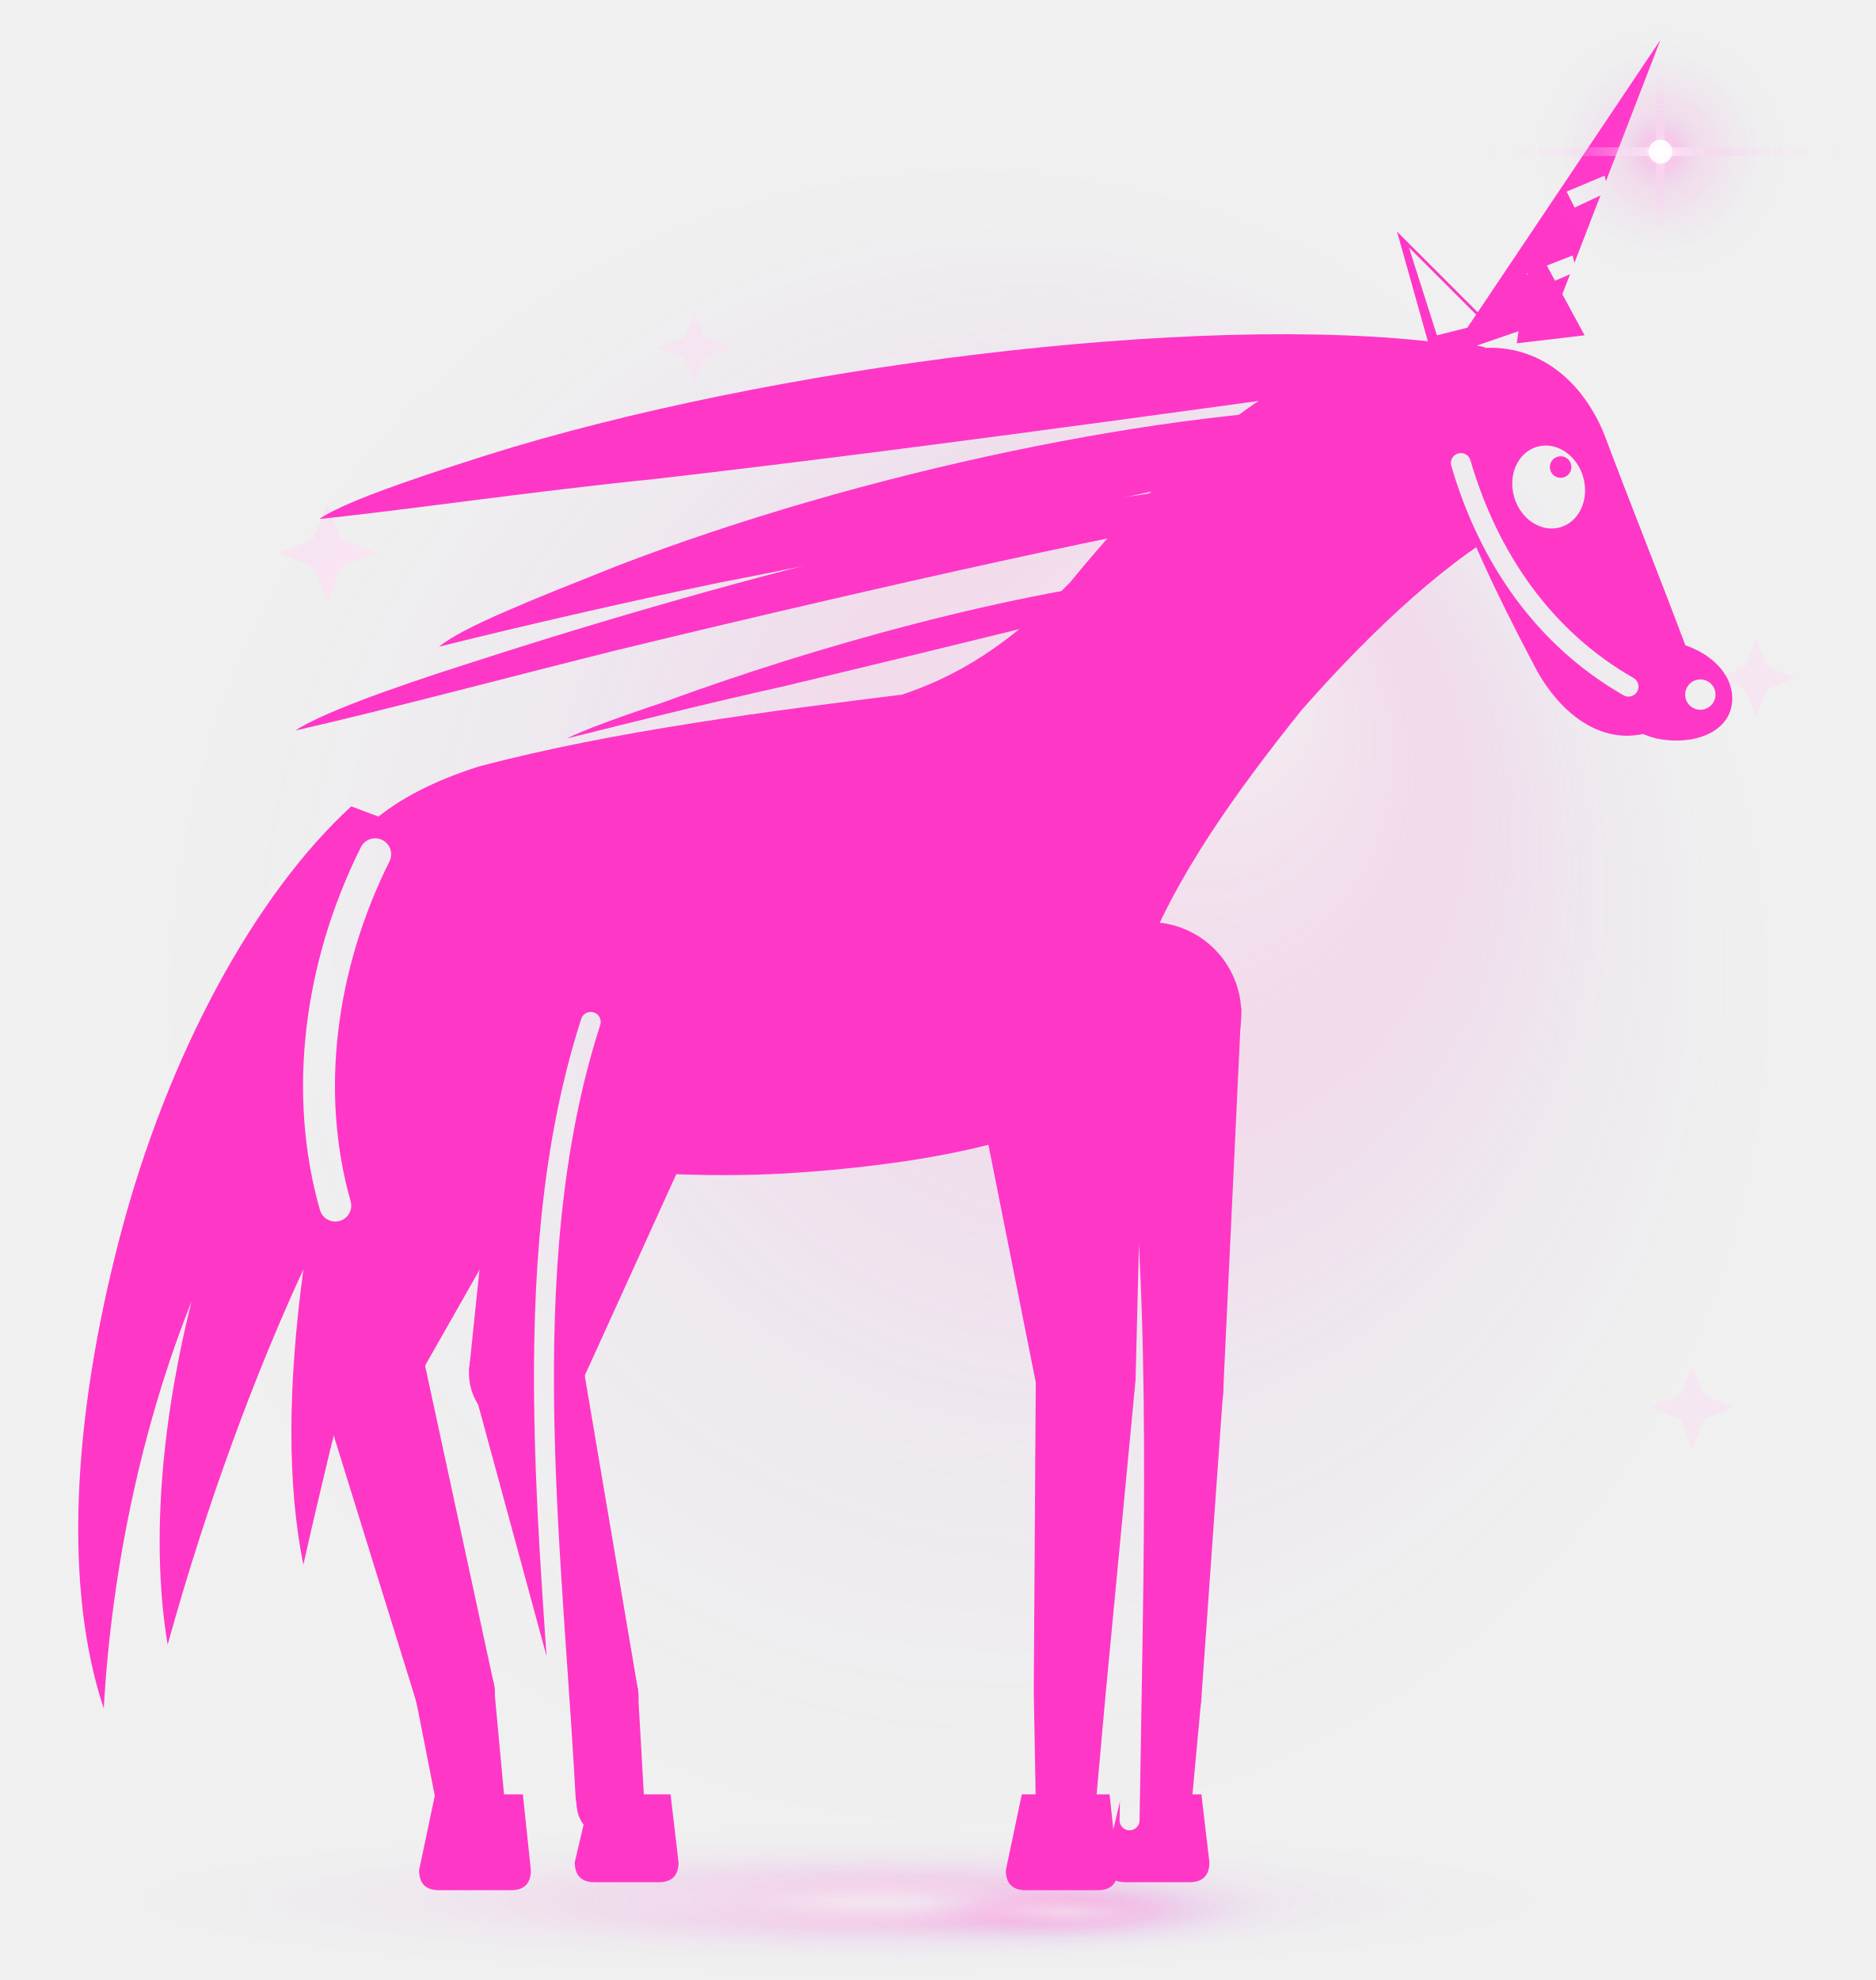
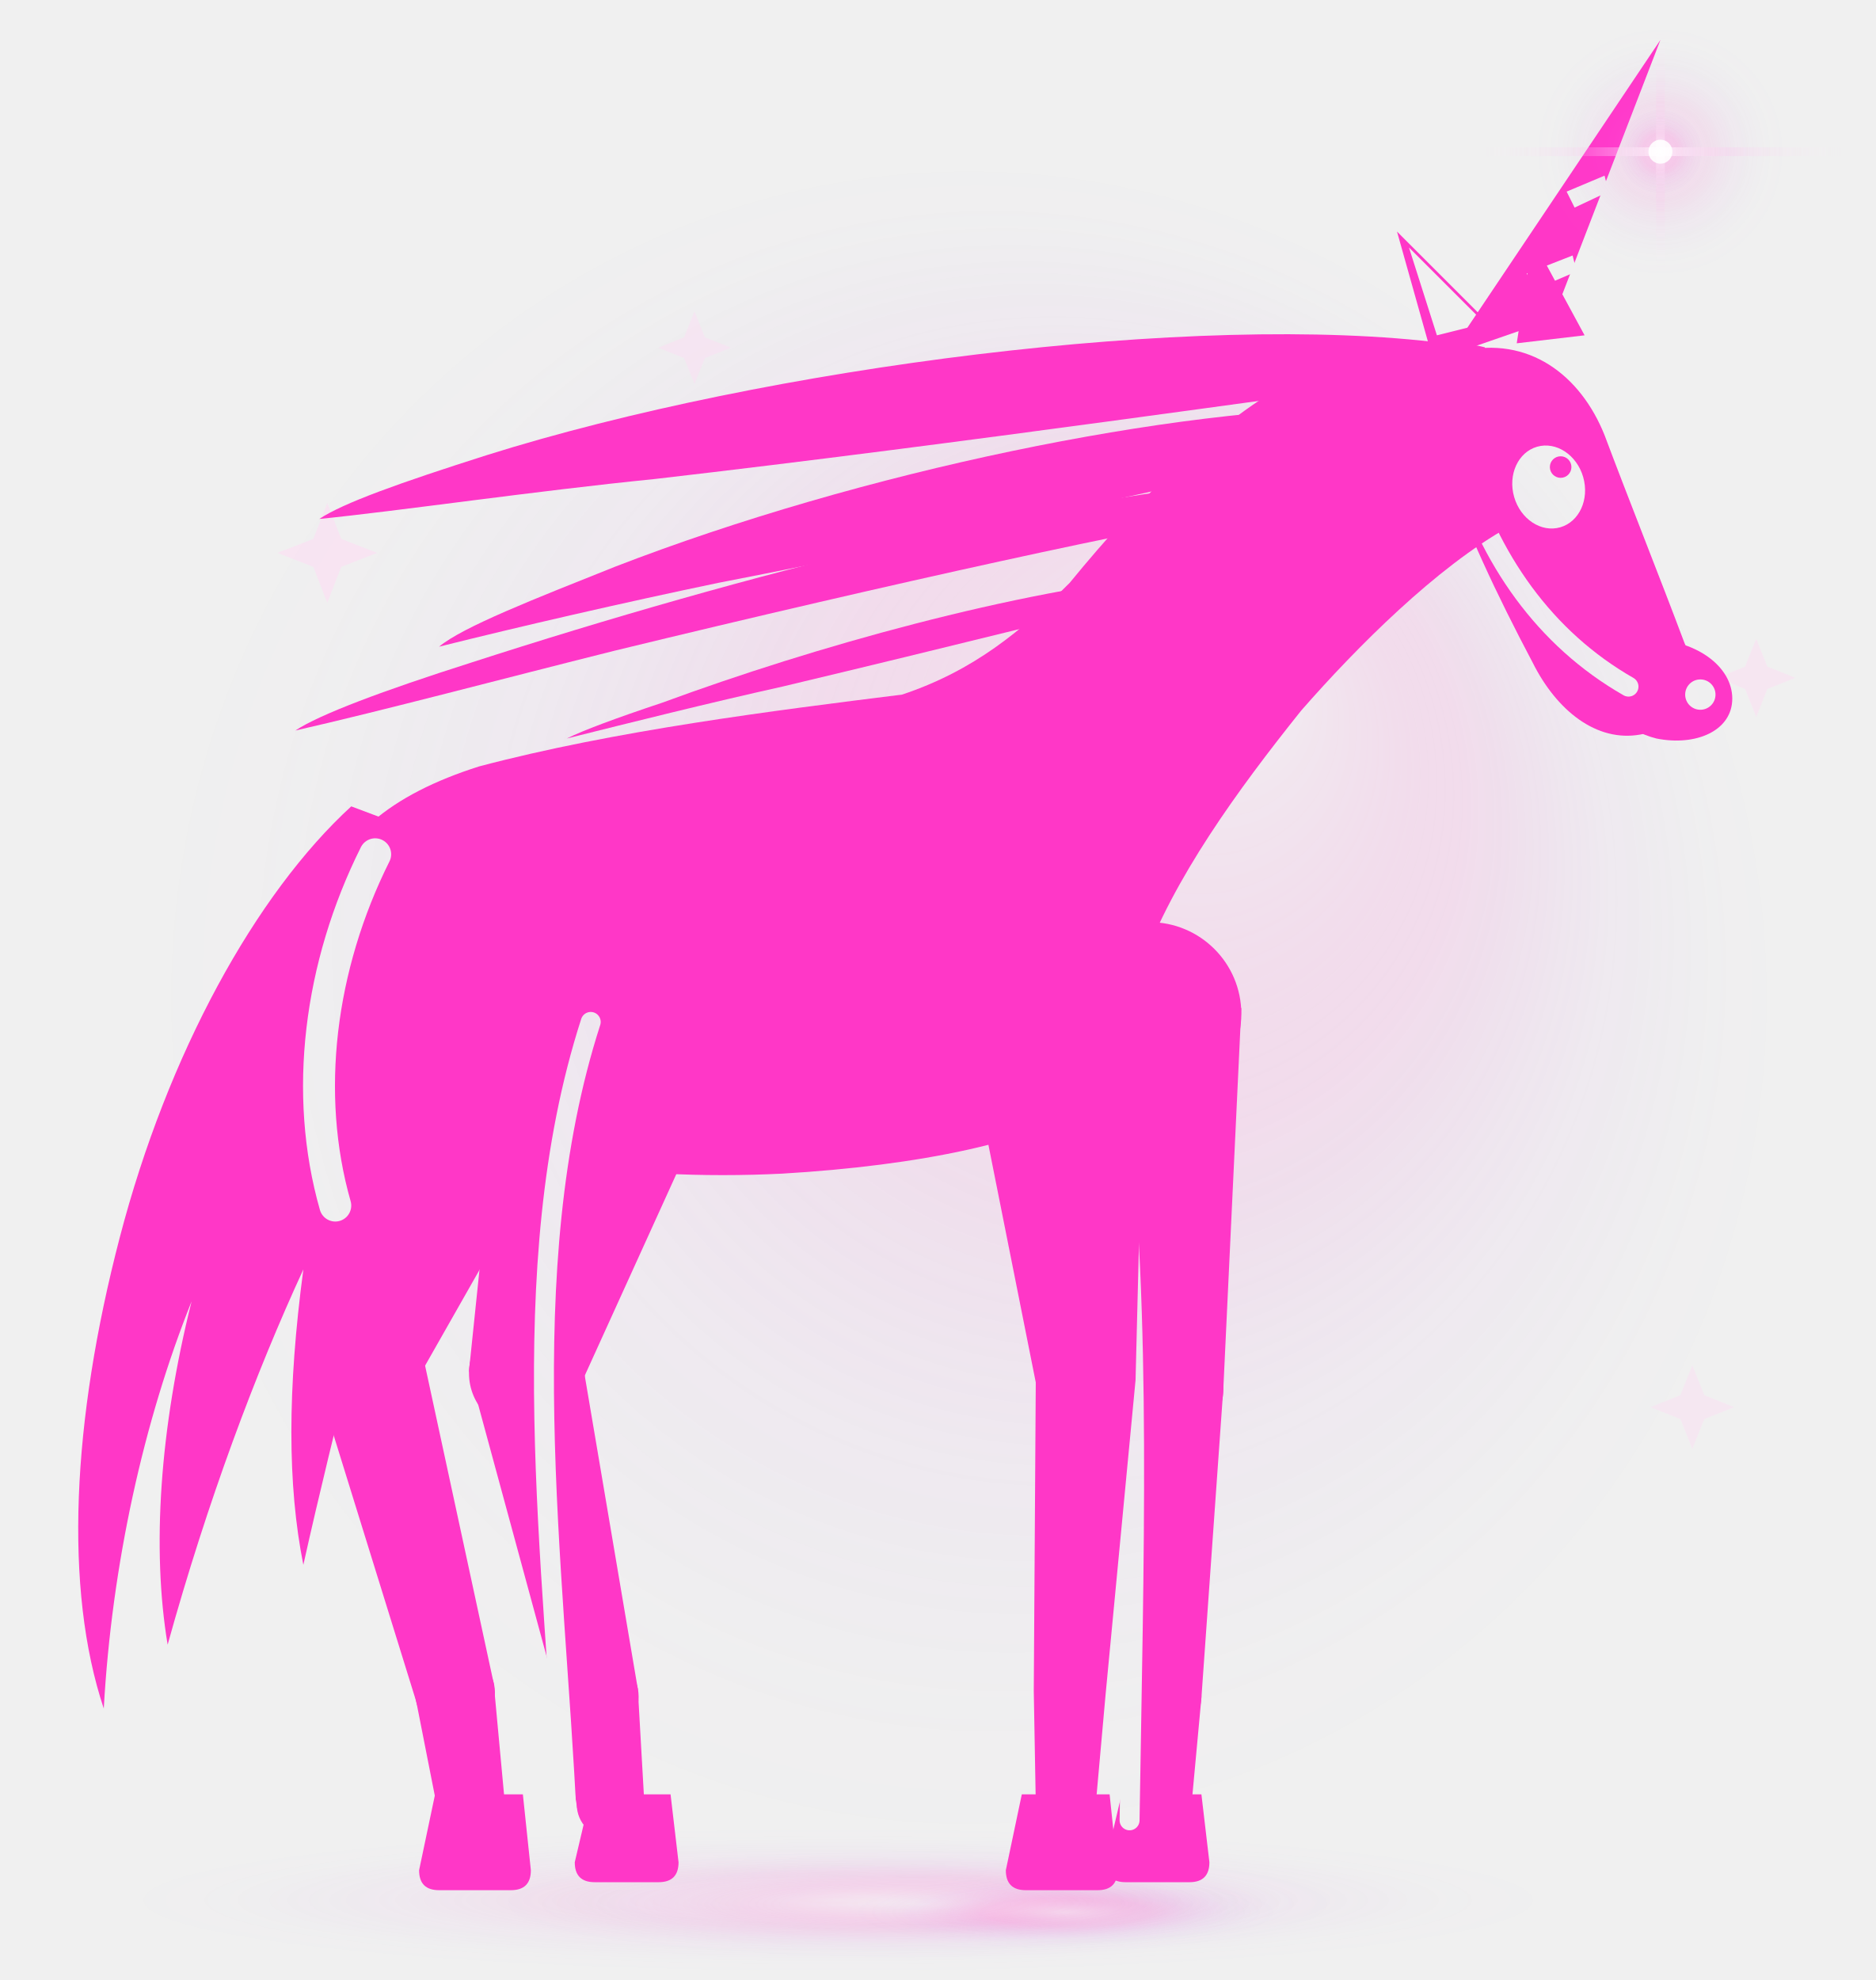
<svg xmlns="http://www.w3.org/2000/svg" viewBox="58 -56 470 496" fill="none" role="img" aria-label="Unicorn pawing the ground, asset coins scattering from the hoof">
  <defs>
    <radialGradient id="aura" cx="50%" cy="50%" r="50%" fx="68%" fy="30%">
      <stop offset="0.0%" stop-color="#ffe9fa" stop-opacity="0.17" />
      <stop offset="9.1%" stop-color="#ffbbed" stop-opacity="0.166" />
      <stop offset="18.2%" stop-color="#ff8de0" stop-opacity="0.154" />
      <stop offset="27.3%" stop-color="#ff5ed2" stop-opacity="0.135" />
      <stop offset="36.4%" stop-color="#fc38c8" stop-opacity="0.111" />
      <stop offset="45.5%" stop-color="#e93bd0" stop-opacity="0.085" />
      <stop offset="54.5%" stop-color="#d63fd8" stop-opacity="0.059" />
      <stop offset="63.6%" stop-color="#c442e0" stop-opacity="0.036" />
      <stop offset="72.7%" stop-color="#b146e8" stop-opacity="0.018" />
      <stop offset="81.8%" stop-color="#9e49ef" stop-opacity="0.006" />
      <stop offset="90.9%" stop-color="#8b4df7" stop-opacity="0.001" />
      <stop offset="100.0%" stop-color="#7850ff" stop-opacity="0" />
    </radialGradient>
    <radialGradient id="coinFace" cx="38%" cy="32%" r="72%">
      <stop offset="0%" stop-color="#4a3552" />
      <stop offset="68%" stop-color="#271d31" />
      <stop offset="100%" stop-color="#181022" />
    </radialGradient>
    <radialGradient id="pool" cx="50%" cy="50%" r="50%">
      <stop offset="0.0%" stop-color="#ffe9fa" stop-opacity="1" />
      <stop offset="9.1%" stop-color="#ffbbed" stop-opacity="0.975" />
      <stop offset="18.2%" stop-color="#ff8de0" stop-opacity="0.904" />
      <stop offset="27.3%" stop-color="#ff5ed2" stop-opacity="0.793" />
      <stop offset="36.4%" stop-color="#fc38c8" stop-opacity="0.653" />
      <stop offset="45.5%" stop-color="#e93bd0" stop-opacity="0.499" />
      <stop offset="54.5%" stop-color="#d63fd8" stop-opacity="0.347" />
      <stop offset="63.6%" stop-color="#c442e0" stop-opacity="0.211" />
      <stop offset="72.7%" stop-color="#b146e8" stop-opacity="0.104" />
      <stop offset="81.8%" stop-color="#9e49ef" stop-opacity="0.036" />
      <stop offset="90.9%" stop-color="#8b4df7" stop-opacity="0.005" />
      <stop offset="100.0%" stop-color="#7850ff" stop-opacity="0" />
    </radialGradient>
    <radialGradient id="spark" cx="50%" cy="50%" r="50%">
      <stop offset="0.0%" stop-color="#ffe9fa" stop-opacity="1" />
      <stop offset="9.1%" stop-color="#ffbbed" stop-opacity="0.562" />
      <stop offset="18.2%" stop-color="#ff8de0" stop-opacity="0.315" />
      <stop offset="27.3%" stop-color="#ff5ed2" stop-opacity="0.219" />
      <stop offset="36.4%" stop-color="#fc38c8" stop-opacity="0.162" />
      <stop offset="45.5%" stop-color="#e93bd0" stop-opacity="0.117" />
      <stop offset="54.5%" stop-color="#d63fd8" stop-opacity="0.079" />
      <stop offset="63.6%" stop-color="#c442e0" stop-opacity="0.047" />
      <stop offset="72.7%" stop-color="#b146e8" stop-opacity="0.023" />
      <stop offset="81.8%" stop-color="#9e49ef" stop-opacity="0.008" />
      <stop offset="90.9%" stop-color="#8b4df7" stop-opacity="0.001" />
      <stop offset="100.0%" stop-color="#7850ff" stop-opacity="0" />
    </radialGradient>
    <linearGradient id="streak" x1="0" y1="0" x2="1" y2="0">
      <stop offset="0%" stop-color="#ffe9fa" stop-opacity="0" />
      <stop offset="30%" stop-color="#ffbdee" stop-opacity="0.30" />
      <stop offset="50%" stop-color="#ffffff" stop-opacity="0.85" />
      <stop offset="70%" stop-color="#ffbdee" stop-opacity="0.30" />
      <stop offset="100%" stop-color="#ffe9fa" stop-opacity="0" />
    </linearGradient>
    <mask id="bodyCut" maskUnits="userSpaceOnUse" x="50" y="-60" width="490" height="500">
      <rect x="50" y="-60" width="490" height="500" fill="#fff" />
      <g stroke="#000" fill="none" stroke-linecap="round">
        <path d="M152 158 C 138 186, 134 218, 142 246" stroke-width="8" />
-         <path d="M424 60 C 431 84, 445 104, 466 116" stroke-width="5" />
        <path d="M338 222 C 344 272, 342 336, 341 400" stroke-width="5" />
        <path d="M206 200 C 186 262, 197 336, 200 400" stroke-width="5" />
      </g>
    </mask>
    <mask id="headCut" maskUnits="userSpaceOnUse" x="396" y="-4" width="112" height="146">
      <rect x="396" y="-4" width="112" height="146" fill="#fff" />
      <ellipse id="eye" cx="446" cy="66" rx="9" ry="10.5" transform="rotate(-16 446 66)" fill="#000" />
      <circle cx="484" cy="118" r="3.8" fill="#000" />
      <path d="M418 28 L411 6 L430 25 Z" fill="#000" />
+       <path d="M424 60 C 431 84, 445 104, 466 116" stroke="#000" stroke-width="5" fill="none" stroke-linecap="round" />
    </mask>
    <mask id="hornCut" maskUnits="userSpaceOnUse" x="414" y="-52" width="70" height="96">
      <rect x="414" y="-52" width="70" height="96" fill="#fff" />
      <path d="M452 8 L440.5 12.5 L442.5 16.5 L453 12 Z" fill="#000" />
      <path d="M460 -12 L450.5 -8 L452.5 -4 L461 -8 Z" fill="#000" />
    </mask>
    <g id="gl-AAPL">
      <path d="M12.152 6.896c-.948 0-2.415-1.078-3.96-1.04-2.04.027-3.91 1.183-4.961 3.014-2.117 3.675-.546 9.103 1.519 12.09 1.013 1.454 2.208 3.09 3.792 3.039 1.52-.065 2.09-.987 3.935-.987 1.831 0 2.35.987 3.96.948 1.637-.026 2.676-1.48 3.676-2.948 1.156-1.688 1.636-3.325 1.662-3.415-.039-.013-3.182-1.221-3.22-4.857-.026-3.04 2.48-4.494 2.597-4.559-1.429-2.09-3.623-2.324-4.39-2.376-2-.156-3.675 1.09-4.61 1.09zM15.53 3.83c.843-1.012 1.4-2.427 1.245-3.83-1.207.052-2.662.805-3.532 1.818-.78.896-1.454 2.338-1.273 3.714 1.338.104 2.715-.688 3.559-1.701" />
    </g>
    <g id="gl-AMD">
      <path d="M18.324 9.137l1.559 1.56h2.556v2.557L24 14.814V9.137zM2 9.52l-2 4.96h1.309l.37-.982H3.9l.408.982h1.338L3.432 9.52zm4.209 0v4.955h1.238v-3.092l1.338 1.562h.188l1.338-1.556v3.091h1.238V9.52H10.47l-1.592 1.845L7.287 9.52zm6.283 0v4.96h2.057c1.979 0 2.88-1.046 2.88-2.472 0-1.36-.937-2.488-2.747-2.488zm1.237.91h.792c1.17 0 1.63.711 1.63 1.57 0 .728-.372 1.572-1.616 1.572h-.806zm-10.985.273l.791 1.932H2.008zm17.137.307l-1.604 1.603v2.25h2.246l1.604-1.607h-2.246z" />
    </g>
    <g id="gl-AMZN">
      <path d="M.045 18.02c.072-.116.187-.124.348-.022 3.636 2.11 7.594 3.166 11.87 3.166 2.852 0 5.668-.533 8.447-1.595l.315-.14c.138-.06.234-.1.293-.13.226-.088.39-.046.525.13.12.174.09.336-.12.48-.256.19-.6.41-1.006.654-1.244.743-2.64 1.316-4.185 1.726a17.617 17.617 0 01-10.951-.577 17.88 17.88 0 01-5.43-3.35c-.1-.074-.151-.15-.151-.22 0-.047.021-.09.051-.13zm6.565-6.218c0-1.005.247-1.863.743-2.577.495-.71 1.17-1.25 2.04-1.615.796-.335 1.756-.575 2.912-.72.39-.046 1.033-.103 1.92-.174v-.37c0-.93-.105-1.558-.3-1.875-.302-.43-.78-.65-1.44-.65h-.182c-.48.046-.896.196-1.246.46-.35.27-.575.63-.675 1.096-.06.3-.206.465-.435.51l-2.52-.315c-.248-.06-.372-.18-.372-.39 0-.046.007-.09.022-.15.247-1.29.855-2.25 1.82-2.88.976-.616 2.1-.975 3.39-1.05h.54c1.65 0 2.957.434 3.888 1.29.135.15.27.3.405.48.12.165.224.314.283.45.075.134.15.33.195.57.06.254.105.42.135.51.03.104.062.3.076.615.01.313.02.493.02.553v5.28c0 .376.06.72.165 1.036.105.313.21.54.315.674l.51.674c.09.136.136.256.136.36 0 .12-.06.226-.18.314-1.2 1.05-1.86 1.62-1.963 1.71-.165.135-.375.15-.63.045a6.062 6.062 0 01-.526-.496l-.31-.347a9.391 9.391 0 01-.317-.42l-.3-.435c-.81.886-1.603 1.44-2.4 1.665-.494.15-1.093.227-1.83.227-1.11 0-2.04-.343-2.76-1.034-.72-.69-1.08-1.665-1.08-2.94l-.05-.076zm3.753-.438c0 .566.14 1.02.425 1.364.285.34.675.512 1.155.512.045 0 .106-.007.195-.02.09-.016.134-.023.166-.023.614-.16 1.08-.553 1.424-1.178.165-.28.285-.58.36-.91.09-.32.12-.59.135-.8.015-.195.015-.54.015-1.005v-.54c-.84 0-1.484.06-1.92.18-1.275.36-1.92 1.17-1.92 2.43l-.035-.02zm9.162 7.027c.03-.06.075-.11.132-.17.362-.243.714-.41 1.05-.5a8.094 8.094 0 011.612-.24c.14-.012.28 0 .41.03.65.06 1.05.168 1.172.33.063.09.099.228.099.39v.15c0 .51-.149 1.11-.424 1.8-.278.69-.664 1.248-1.156 1.68-.073.06-.14.09-.197.09-.03 0-.06 0-.09-.012-.09-.044-.107-.12-.064-.24.54-1.26.806-2.143.806-2.64 0-.15-.03-.27-.087-.344-.145-.166-.55-.257-1.224-.257-.243 0-.533.016-.87.046-.363.045-.7.09-1 .135-.09 0-.148-.014-.18-.044-.03-.03-.036-.047-.02-.077 0-.017.006-.03.02-.063v-.06z" />
    </g>
    <g id="gl-BTC">
      <path d="M23.638 14.904c-1.602 6.43-8.113 10.34-14.542 8.736C2.67 22.05-1.244 15.525.362 9.105 1.962 2.67 8.475-1.243 14.9.358c6.43 1.605 10.342 8.115 8.738 14.548v-.002zm-6.35-4.613c.24-1.59-.974-2.45-2.64-3.03l.54-2.153-1.315-.33-.525 2.107c-.345-.087-.705-.167-1.064-.25l.526-2.127-1.32-.33-.54 2.165c-.285-.067-.565-.132-.84-.2l-1.815-.45-.35 1.407s.975.225.955.236c.535.136.63.486.615.766l-1.477 5.92c-.075.166-.24.406-.614.314.015.02-.96-.24-.96-.24l-.66 1.51 1.71.426.93.242-.54 2.19 1.32.327.54-2.17c.36.1.705.19 1.05.273l-.51 2.154 1.32.33.545-2.19c2.24.427 3.93.257 4.64-1.774.57-1.637-.03-2.58-1.217-3.196.854-.193 1.5-.76 1.68-1.93h.01zm-3.01 4.22c-.404 1.64-3.157.75-4.05.53l.72-2.9c.896.23 3.757.67 3.33 2.37zm.41-4.24c-.37 1.49-2.662.735-3.405.55l.654-2.64c.744.18 3.137.524 2.75 2.084v.006z" />
    </g>
    <g id="gl-COIN">
      <path d="M4.844 11.053c-.872 0-1.553.662-1.553 1.548s.664 1.542 1.553 1.542c.889 0 1.564-.667 1.564-1.547 0-.875-.664-1.543-1.564-1.543zm.006 2.452c-.497 0-.86-.386-.86-.904 0-.523.357-.909.854-.909.502 0 .866.392.866.91 0 .517-.364.903-.86.903zm1.749-1.778h.433v2.36h.693V11.11H6.599zm-5.052-.035c.364 0 .653.224.762.558h.734c-.133-.713-.722-1.197-1.49-1.197-.872 0-1.553.662-1.553 1.548 0 .887.664 1.543 1.553 1.543.75 0 1.351-.484 1.484-1.203h-.728a.78.78 0 01-.756.564c-.502 0-.855-.386-.855-.904 0-.523.347-.909.85-.909zm18.215.622l-.508-.075c-.242-.035-.415-.115-.415-.305 0-.207.225-.31.53-.31.336 0 .55.143.595.379h.67c-.075-.599-.537-.95-1.247-.95-.733 0-1.218.375-1.218.904 0 .506.317.8.958.892l.508.075c.249.034.387.132.387.316 0 .236-.242.334-.577.334-.41 0-.641-.167-.676-.42h-.681c.064.581.52.99 1.35.99.757 0 1.26-.346 1.26-.938 0-.53-.364-.806-.936-.892zM7.378 9.885a.429.429 0 00-.444.437c0 .254.19.438.444.438a.429.429 0 00.445-.438.429.429 0 00-.445-.437zm10.167 2.245c0-.645-.392-1.076-1.224-1.076-.785 0-1.224.397-1.31 1.007h.687c.035-.236.22-.432.612-.432.352 0 .525.155.525.345 0 .248-.317.311-.71.351-.531.058-1.19.242-1.19.933 0 .535.4.88 1.034.88.497 0 .809-.207.965-.535.023.293.242.483.548.483h.404v-.616h-.34v-1.34zm-.68.748c0 .397-.347.69-.769.69-.26 0-.48-.11-.48-.34 0-.293.353-.373.676-.408.312-.028.485-.097.572-.23zm-3.679-1.825c-.386 0-.71.162-.94.432V9.856h-.693v4.23h.68v-.391c.232.282.56.449.953.449.832 0 1.461-.656 1.461-1.543 0-.886-.64-1.548-1.46-1.548zm-.103 2.452c-.497 0-.86-.386-.86-.904 0-.517.369-.909.865-.909.503 0 .855.386.855.91 0 .517-.364.903-.86.903zm-3.187-2.452c-.45 0-.745.184-.919.443v-.385H8.29v2.975h.693v-1.617c0-.455.289-.777.716-.777.398 0 .647.282.647.69v1.704h.692v-1.755c0-.748-.386-1.278-1.142-1.278zM24 12.503c0-.851-.624-1.45-1.46-1.45-.89 0-1.542.668-1.542 1.548 0 .927.698 1.543 1.553 1.543.722 0 1.287-.426 1.432-1.03h-.722c-.104.264-.358.414-.699.414-.445 0-.78-.276-.854-.76H24v-.264zm-2.252-.23c.11-.414.422-.615.78-.615.392 0 .693.224.762.615Z" />
    </g>
    <g id="gl-ETH">
      <path d="M11.944 17.97L4.58 13.62 11.943 24l7.37-10.38-7.372 4.35h.003zM12.056 0L4.69 12.223l7.365 4.354 7.365-4.35L12.056 0z" />
    </g>
    <g id="gl-GOOGL">
      <path d="M12.48 10.92v3.28h7.84c-.24 1.84-.853 3.187-1.787 4.133-1.147 1.147-2.933 2.4-6.053 2.4-4.827 0-8.6-3.893-8.6-8.72s3.773-8.72 8.6-8.72c2.6 0 4.507 1.027 5.907 2.347l2.307-2.307C18.747 1.44 16.133 0 12.48 0 5.867 0 .307 5.387.307 12s5.56 12 12.173 12c3.573 0 6.267-1.173 8.373-3.36 2.16-2.16 2.84-5.213 2.84-7.667 0-.76-.053-1.467-.173-2.053H12.48z" />
    </g>
    <g id="gl-META">
      <path d="M6.915 4.03c-1.968 0-3.683 1.28-4.871 3.113C.704 9.208 0 11.883 0 14.449c0 .706.07 1.369.21 1.973a6.624 6.624 0 0 0 .265.86 5.297 5.297 0 0 0 .371.761c.696 1.159 1.818 1.927 3.593 1.927 1.497 0 2.633-.671 3.965-2.444.76-1.012 1.144-1.626 2.663-4.32l.756-1.339.186-.325c.061.1.121.196.183.3l2.152 3.595c.724 1.21 1.665 2.556 2.47 3.314 1.046.987 1.992 1.22 3.06 1.22 1.075 0 1.876-.355 2.455-.843a3.743 3.743 0 0 0 .81-.973c.542-.939.861-2.127.861-3.745 0-2.72-.681-5.357-2.084-7.45-1.282-1.912-2.957-2.93-4.716-2.93-1.047 0-2.088.467-3.053 1.308-.652.57-1.257 1.29-1.82 2.05-.69-.875-1.335-1.547-1.958-2.056-1.182-.966-2.315-1.303-3.454-1.303zm10.16 2.053c1.147 0 2.188.758 2.992 1.999 1.132 1.748 1.647 4.195 1.647 6.4 0 1.548-.368 2.9-1.839 2.9-.58 0-1.027-.23-1.664-1.004-.496-.601-1.343-1.878-2.832-4.358l-.617-1.028a44.908 44.908 0 0 0-1.255-1.98c.07-.109.141-.224.211-.327 1.12-1.667 2.118-2.602 3.358-2.602zm-10.201.553c1.265 0 2.058.791 2.675 1.446.307.327.737.871 1.234 1.579l-1.02 1.566c-.757 1.163-1.882 3.017-2.837 4.338-1.191 1.649-1.81 1.817-2.486 1.817-.524 0-1.038-.237-1.383-.794-.263-.426-.464-1.13-.464-2.046 0-2.221.63-4.535 1.66-6.088.454-.687.964-1.226 1.533-1.533a2.264 2.264 0 0 1 1.088-.285z" />
    </g>
    <g id="gl-NFLX">
      <path d="M5.398 0v.006c3.028 8.556 5.37 15.175 8.348 23.596 2.344.058 4.85.398 4.854.398-2.8-7.924-5.923-16.747-8.487-24zm8.489 0v9.63L18.6 22.951c-.043-7.86-.004-15.913.002-22.95zM5.398 1.05V24c1.873-.225 2.81-.312 4.715-.398v-9.22z" />
    </g>
    <g id="gl-NVDA">
      <path d="M8.948 8.798v-1.43a6.7 6.7 0 0 1 .424-.018c3.922-.124 6.493 3.374 6.493 3.374s-2.774 3.851-5.75 3.851c-.398 0-.787-.062-1.158-.185v-4.346c1.528.185 1.837.857 2.747 2.385l2.04-1.714s-1.492-1.952-4-1.952a6.016 6.016 0 0 0-.796.035m0-4.735v2.138l.424-.027c5.45-.185 9.01 4.47 9.01 4.47s-4.08 4.964-8.33 4.964c-.37 0-.733-.035-1.095-.097v1.325c.3.035.61.062.91.062 3.957 0 6.82-2.023 9.593-4.408.459.371 2.34 1.263 2.73 1.652-2.633 2.208-8.772 3.984-12.253 3.984-.335 0-.653-.018-.971-.053v1.864H24V4.063zm0 10.326v1.131c-3.657-.654-4.673-4.46-4.673-4.46s1.758-1.944 4.673-2.262v1.237H8.94c-1.528-.186-2.73 1.245-2.73 1.245s.68 2.412 2.739 3.11M2.456 10.9s2.164-3.197 6.5-3.533V6.201C4.153 6.59 0 10.653 0 10.653s2.35 6.802 8.948 7.42v-1.237c-4.84-.6-6.492-5.936-6.492-5.936z" />
    </g>
    <g id="gl-TSLA">
      <path d="M12 5.362l2.475-3.026s4.245.09 8.471 2.054c-1.082 1.636-3.231 2.438-3.231 2.438-.146-1.439-1.154-1.79-4.354-1.79L12 24 8.619 5.034c-3.18 0-4.188.354-4.335 1.792 0 0-2.146-.795-3.229-2.43C5.28 2.431 9.525 2.34 9.525 2.34L12 5.362l-.004.002H12v-.002zm0-3.899c3.415-.03 7.326.528 11.328 2.28.535-.968.672-1.395.672-1.395C19.625.612 15.528.015 12 0 8.472.015 4.375.61 0 2.349c0 0 .195.525.672 1.396C4.674 1.989 8.585 1.435 12 1.46v.003z" />
    </g>
  </defs>
  <style>
    @keyframes blink{0%,95%,100%{transform:scaleY(1)}97.5%{transform:scaleY(.08)}}
    #eye{transform-box:fill-box;transform-origin:center;animation:blink 6.5s ease-in-out infinite}

    /* Wind. Each strand pivots about its own root on the crest, so the hair
       swings from where it is attached instead of sliding around — which is
       what the alternative, morphing the path data, would have looked like,
       at the price of re-tessellating four paths sixty times a second.

       A rotation about an arbitrary point without touching transform-origin:
       translate to the pivot, rotate, translate back. On an SVG element a CSS
       px is one user unit, so these are the same numbers as the path data.

       One duration for all four with the delay staggered down the neck, which
       is what makes it a travelling wave rather than four strands flapping in
       unison. Amplitude falls off toward the shoulder, where a real mane is
       shorter and heavier. */
    @keyframes w1{0%,100%{transform:translate(420px,34px) rotate(-2.1deg) translate(-420px,-34px)}
                   50%{transform:translate(420px,34px) rotate(2.3deg) translate(-420px,-34px)}}
    @keyframes w2{0%,100%{transform:translate(400px,50px) rotate(-1.8deg) translate(-400px,-50px)}
                   50%{transform:translate(400px,50px) rotate(2deg) translate(-400px,-50px)}}
    @keyframes w3{0%,100%{transform:translate(376px,70px) rotate(-1.5deg) translate(-376px,-70px)}
                   50%{transform:translate(376px,70px) rotate(1.7deg) translate(-376px,-70px)}}
    @keyframes w4{0%,100%{transform:translate(350px,92px) rotate(-1.1deg) translate(-350px,-92px)}
                   50%{transform:translate(350px,92px) rotate(1.3deg) translate(-350px,-92px)}}
    /* the tail answers the same wind, at half the amplitude and off-tempo —
       a still tail beside a moving mane looks broken */
    @keyframes wt{0%,100%{transform:translate(152px,150px) rotate(-1.2deg) translate(-152px,-150px)}
                   50%{transform:translate(152px,150px) rotate(1.2deg) translate(-152px,-150px)}}

    /* Standing dead still between paws is the other half of looking fake.
       This is a breath and a weight shift, nothing more: a fraction of a
       percent of vertical scale about the ground line, and a pixel of sway,
       on two periods that do not divide into each other so the pair never
       repeats the same combination twice in a row.

       It lives on a wrapper because the strike writes its own transform
       attribute to #nk-rig for the impact dip — a CSS transform on the same
       element would silently win and the dip would vanish. */
    @keyframes idle{0%{transform:translate(0,0) scaleY(1)}
                     50%{transform:translate(-1.1px,-0.6px) scaleY(1.006)}
                     100%{transform:translate(0,0) scaleY(1)}}
    #nk-idle{transform-origin:296px 420px;transform-box:view-box;
      animation:idle 5.3s cubic-bezier(.45,0,.55,1) infinite;animation-play-state:paused}
    svg.nk-live #nk-idle{animation-play-state:running}

    #nk-mane path,#nk-tail{animation-duration:6.4s;animation-timing-function:cubic-bezier(.45,0,.55,1);
      animation-iteration-count:infinite;animation-direction:alternate;animation-play-state:paused}
    .w1{animation-name:w1;animation-delay:0s}
    .w2{animation-name:w2;animation-delay:-.4s}
    .w3{animation-name:w3;animation-delay:-.8s}
    .w4{animation-name:w4;animation-delay:-1.2s}
    #nk-tail{animation-name:wt;animation-duration:8.2s;animation-delay:-2s}
    /* only while the mascot is actually on screen — the strike loop already
       gates itself the same way and toggles this class */
    svg.nk-live #nk-mane path,svg.nk-live #nk-tail{animation-play-state:running}

    @media (prefers-reduced-motion:reduce){
      #eye{animation:none}
      #nk-mane path,#nk-tail,#nk-idle{animation:none}
    }
  </style>
  <ellipse cx="292" cy="204" rx="226" ry="230" fill="url(#aura)" />
  <ellipse cx="268" cy="420" rx="196" ry="20" fill="url(#pool)" opacity="0.13" />
  <ellipse cx="288" cy="421" rx="116" ry="15" fill="url(#pool)" opacity="0.15" />
  <ellipse cx="325" cy="423" rx="58" ry="10" fill="url(#pool)" opacity="0.20" />
  <g fill="#ffd9f4">
    <path d="M140 70 l3.5 9 l9 3.5 l-9 3.5 l-3.5 9 l-3.5 -9 l-9 -3.5 l9 -3.5 z" opacity="0.5" />
    <path d="M498 104 l2.8 7 l7 2.8 l-7 2.8 l-2.8 7 l-2.8 -7 l-7 -2.8 l7 -2.8 z" opacity="0.42" />
    <path d="M104 268 l2.4 6 l6 2.4 l-6 2.4 l-2.4 6 l-2.4 -6 l-6 -2.4 l6 -2.4 z" opacity="0.32" />
    <path d="M482 286 l3 7.5 l7.5 3 l-7.5 3 l-3 7.5 l-3 -7.5 l-7.5 -3 l7.5 -3 z" opacity="0.36" />
    <path d="M232 22 l2.6 6.5 l6.5 2.6 l-6.5 2.6 l-2.6 6.5 l-2.6 -6.5 l-6.5 -2.6 l6.5 -2.6 z" opacity="0.4" />
  </g>
  <g id="nk-idle">
    <g id="nk-rig">
      <g mask="url(#bodyCut)">
        <g id="nk-tail">
          <path d="M146 146                C 122 168, 100 208, 88 254                C 76 300, 74 342, 84 372                C 86 336, 94 300, 106 270                C 98 302, 96 332, 100 356                C 110 320, 122 288, 134 262                C 130 292, 130 316, 134 336                C 142 300, 152 264, 158 232                C 164 200, 166 170, 162 152 Z" fill="#ff37c7" />
        </g>
        <g opacity="1">
          <path d="M186.0 186.3 L175.5 287.4 L198.2 370.9 L202.6 396.9 L219.4 395.1 L217.8 367.1 L204.5 288.6 L244.0 201.7 Z" fill="#ff37c7" />
          <circle cx="215.0" cy="194.0" r="30.0" fill="#ff37c7" />
          <circle cx="190.0" cy="288.0" r="14.5" fill="#ff37c7" />
          <circle cx="208.0" cy="369.0" r="10.0" fill="#ff37c7" />
          <circle cx="211.0" cy="396.0" r="8.5" fill="#ff37c7" />
          <path d="M206.0 393.5 h20.0 l2.0 17.0 q0 5 -5 5 h-16.0 q-5 0 -5 -5 z" fill="#ff37c7" />
          <path d="M323.0 199.5 L339.5 292.3 L341.0 368.7 L341.5 395.7 L356.5 396.3 L359.0 369.3 L364.5 291.7 L369.0 196.5 Z" fill="#ff37c7" />
          <circle cx="346.0" cy="198.0" r="23.0" fill="#ff37c7" />
          <circle cx="352.0" cy="292.0" r="12.5" fill="#ff37c7" />
          <circle cx="350.0" cy="369.0" r="9.0" fill="#ff37c7" />
          <circle cx="349.0" cy="396.0" r="7.5" fill="#ff37c7" />
          <path d="M339.0 393.5 h20.0 l2.0 17.0 q0 5 -5 5 h-16.0 q-5 0 -5 -5 z" fill="#ff37c7" />
        </g>
        <path d="M156.8 179.6 L135.5 283.9 L162.3 370.3 L167.6 397.2 L184.4 394.8 L181.7 365.7 L164.5 286.1 L213.2 200.4 Z" fill="#ff37c7" />
        <circle cx="185.0" cy="190.0" r="30.0" fill="#ff37c7" />
        <circle cx="150.0" cy="285.0" r="14.5" fill="#ff37c7" />
        <circle cx="172.0" cy="368.0" r="10.0" fill="#ff37c7" />
        <circle cx="176.0" cy="396.0" r="8.5" fill="#ff37c7" />
        <path d="M167.0 393.5 h22.0 l2.0 19.0 q0 5 -5 5 h-18.0 q-5 0 -5 -5 z" fill="#ff37c7" />
        <path d="M430 31              L 436 76              C 418 86, 398 106, 384 122              C 368 142, 352 164, 344 186              C 342 200, 340 212, 332 220              C 318 230, 288 236, 254 238              C 214 240, 174 234, 152 220              C 140 208, 134 190, 138 172              C 142 154, 156 143, 178 136              C 212 127, 252 122, 284 118              C 302 112, 314 102, 326 90              C 344 68, 364 48, 386 37              C 402 30, 418 28, 430 31 Z" fill="#ff37c7" />
-         <g mask="url(#headCut)">
-           <path d="M424 32                C 441 28, 454 38, 460 53                C 466 69, 474 89, 480 105                C 485 116, 480 126, 469 128                C 458 130, 448 122, 442 110                C 433 93, 425 76, 420 61                C 416 48, 417 36, 424 32 Z" fill="#ff37c7" />
-           <path d="M470 104 C 483 104, 492 111, 492 119 C 492 127, 483 131, 473 129                C 465 127, 459 121, 461 114 C 463 107, 466 105, 470 104 Z" fill="#ff37c7" />
-           <path d="M417 34 L408 2 L434 28 Z" fill="#ff37c7" />
-           <path d="M438 30 L442 4 L455 28 Z" fill="#ff37c7" />
-         </g>
-         <circle cx="449" cy="61" r="2.7" fill="#ff37c7" />
-         <path d="M421 33 L447 24 L474 -46 Z" fill="#ff37c7" mask="url(#hornCut)" />
-         <g style="mix-blend-mode:screen">
-           <circle cx="474" cy="-18" r="34" fill="url(#spark)" opacity="0.55" />
-           <circle cx="474" cy="-18" r="13" fill="url(#spark)" opacity="0.75" />
-           <rect x="428" y="-19.1" width="92" height="2.2" rx="1.1" fill="url(#streak)" opacity="0.7" />
-           <rect x="444" y="-19.1" width="60" height="2.2" rx="1.1" fill="url(#streak)" opacity="0.5" transform="rotate(90 474 -18)" />
-           <circle cx="474" cy="-18" r="3" fill="#ffffff" opacity="0.9" />
+         <g id="nk-head">
+           <g mask="url(#headCut)">
+             <path d="M424 32                C 441 28, 454 38, 460 53                C 466 69, 474 89, 480 105                C 485 116, 480 126, 469 128                C 458 130, 448 122, 442 110                C 433 93, 425 76, 420 61                C 416 48, 417 36, 424 32 Z" fill="#ff37c7" />
+             <path d="M470 104 C 483 104, 492 111, 492 119 C 492 127, 483 131, 473 129                C 465 127, 459 121, 461 114 C 463 107, 466 105, 470 104 Z" fill="#ff37c7" />
+             <path d="M417 34 L408 2 L434 28 Z" fill="#ff37c7" />
+             <path d="M438 30 L442 4 L455 28 Z" fill="#ff37c7" />
+           </g>
+           <circle cx="449" cy="61" r="2.7" fill="#ff37c7" />
+           <path d="M421 33 L447 24 L474 -46 Z" fill="#ff37c7" mask="url(#hornCut)" />
+           <g style="mix-blend-mode:screen">
+             <circle cx="474" cy="-18" r="34" fill="url(#spark)" opacity="0.55" />
+             <circle cx="474" cy="-18" r="13" fill="url(#spark)" opacity="0.75" />
+             <rect x="428" y="-19.1" width="92" height="2.2" rx="1.1" fill="url(#streak)" opacity="0.7" />
+             <rect x="444" y="-19.1" width="60" height="2.2" rx="1.1" fill="url(#streak)" opacity="0.5" transform="rotate(90 474 -18)" />
+             <circle cx="474" cy="-18" r="3" fill="#ffffff" opacity="0.9" />
+           </g>
        </g>
      </g>
      <g id="nk-mane">
        <path class="w1" d="M420 30                C 358 22, 250 36, 180 58                C 158 65, 144 70, 138 74                C 158 72, 192 67, 222 64                C 300 55, 382 43, 414 39                C 418 36, 420 32, 420 30 Z" fill="#ff37c7" />
        <path class="w2" d="M402 46                C 352 46, 274 62, 212 86                C 192 94, 174 101, 168 106                C 188 101, 214 95, 238 90                C 300 78, 360 64, 396 56                C 400 52, 402 50, 402 46 Z" fill="#ff37c7" />
        <path class="w3" d="M378 64                C 322 68, 244 88, 176 110                C 154 117, 138 123, 132 127                C 154 122, 184 114, 212 107                C 282 90, 346 76, 372 72                C 376 70, 378 67, 378 64 Z" fill="#ff37c7" />
        <path class="w4" d="M352 88                C 312 92, 262 106, 224 120                C 212 124, 204 127, 200 129                C 216 125, 236 120, 254 116                C 296 106, 336 96, 348 93                C 351 91, 352 90, 352 88 Z" fill="#ff37c7" />
      </g>
      <g id="nk-leg">
        <path class="nk-leg-shape" d="M299.1 198.0 L317.5 290.3 L317.0 367.6 L317.5 395.7 L332.5 396.3 L335.0 368.4 L342.5 289.7 L344.9 194.0 Z" fill="#ff37c7" />
        <g class="nk-leg-caps" />
        <g id="nk-hoof" transform="translate(325 391)">
          <path d="M-11 2.5 h22 l2 19 q0 5 -5 5 h-18 q-5 0 -5 -5 z" fill="#ff37c7" />
        </g>
      </g>
    </g>
    <ellipse id="nk-dust" cx="325" cy="420" rx="30" ry="8" fill="none" stroke="#ffd9f4" stroke-width="2.5" opacity="0" />
    <g id="nk-impact" opacity="0" style="mix-blend-mode:screen">
      <ellipse cx="325" cy="418" rx="86" ry="22" fill="url(#pool)" opacity="0.35" />
      <ellipse cx="325" cy="418" rx="44" ry="13" fill="url(#spark)" opacity="0.75" />
      <g stroke="#ffe9fa" stroke-width="2.6" stroke-linecap="round" opacity="0.9">
        <path d="M292 412 L274 401" />
        <path d="M358 412 L376 401" />
        <path d="M325 404 L325 386" />
        <path d="M305 408 L294 392" />
        <path d="M345 408 L356 392" />
      </g>
    </g>
  </g>
  <g id="nk-halos" style="mix-blend-mode:screen">
    <circle class="nk-halo" r="46.0" fill="url(#pool)" opacity="0" transform="translate(325 410) scale(0)" />
    <circle class="nk-halo" r="39.1" fill="url(#pool)" opacity="0" transform="translate(325 410) scale(0)" />
    <circle class="nk-halo" r="48.3" fill="url(#pool)" opacity="0" transform="translate(325 410) scale(0)" />
    <circle class="nk-halo" r="36.8" fill="url(#pool)" opacity="0" transform="translate(325 410) scale(0)" />
    <circle class="nk-halo" r="41.4" fill="url(#pool)" opacity="0" transform="translate(325 410) scale(0)" />
    <circle class="nk-halo" r="34.5" fill="url(#pool)" opacity="0" transform="translate(325 410) scale(0)" />
  </g>
  <g id="nk-coins">
    <g class="nk-coin" transform="translate(325 410) scale(0)" opacity="0">
      <circle r="22.9" fill="none" stroke="#141018" stroke-width="3.6" />
      <circle r="20" fill="url(#coinFace)" stroke="#ff37c7" stroke-width="2.2" />
      <circle r="13.5" fill="none" stroke="#fc72ff" stroke-width="1.1" opacity="0.5" />
      <g transform="scale(0.967) translate(-12 -12)" fill="#ffe9fa">
        <use class="nk-glyph" href="#gl-AAPL" />
      </g>
    </g>
    <g class="nk-coin" transform="translate(325 410) scale(0)" opacity="0">
      <circle r="19.9" fill="none" stroke="#141018" stroke-width="3.6" />
      <circle r="17" fill="url(#coinFace)" stroke="#ff37c7" stroke-width="2.2" />
      <circle r="10.5" fill="none" stroke="#fc72ff" stroke-width="1.1" opacity="0.5" />
      <g transform="scale(0.822) translate(-12 -12)" fill="#ffe9fa">
        <use class="nk-glyph" href="#gl-AMD" />
      </g>
    </g>
    <g class="nk-coin" transform="translate(325 410) scale(0)" opacity="0">
      <circle r="23.9" fill="none" stroke="#141018" stroke-width="3.6" />
      <circle r="21" fill="url(#coinFace)" stroke="#ff37c7" stroke-width="2.2" />
      <circle r="14.5" fill="none" stroke="#fc72ff" stroke-width="1.1" opacity="0.5" />
      <g transform="scale(1.015) translate(-12 -12)" fill="#ffe9fa">
        <use class="nk-glyph" href="#gl-AMZN" />
      </g>
    </g>
    <g class="nk-coin" transform="translate(325 410) scale(0)" opacity="0">
      <circle r="18.9" fill="none" stroke="#141018" stroke-width="3.6" />
      <circle r="16" fill="url(#coinFace)" stroke="#ff37c7" stroke-width="2.2" />
      <circle r="9.5" fill="none" stroke="#fc72ff" stroke-width="1.1" opacity="0.5" />
      <g transform="scale(0.773) translate(-12 -12)" fill="#ffe9fa">
        <use class="nk-glyph" href="#gl-BTC" />
      </g>
    </g>
    <g class="nk-coin" transform="translate(325 410) scale(0)" opacity="0">
      <circle r="20.9" fill="none" stroke="#141018" stroke-width="3.6" />
      <circle r="18" fill="url(#coinFace)" stroke="#ff37c7" stroke-width="2.2" />
      <circle r="11.5" fill="none" stroke="#fc72ff" stroke-width="1.1" opacity="0.5" />
      <g transform="scale(0.870) translate(-12 -12)" fill="#ffe9fa">
        <use class="nk-glyph" href="#gl-COIN" />
      </g>
    </g>
    <g class="nk-coin" transform="translate(325 410) scale(0)" opacity="0">
      <circle r="17.9" fill="none" stroke="#141018" stroke-width="3.6" />
      <circle r="15" fill="url(#coinFace)" stroke="#ff37c7" stroke-width="2.2" />
      <circle r="8.5" fill="none" stroke="#fc72ff" stroke-width="1.1" opacity="0.5" />
      <g transform="scale(0.725) translate(-12 -12)" fill="#ffe9fa">
        <use class="nk-glyph" href="#gl-ETH" />
      </g>
    </g>
  </g>
</svg>
